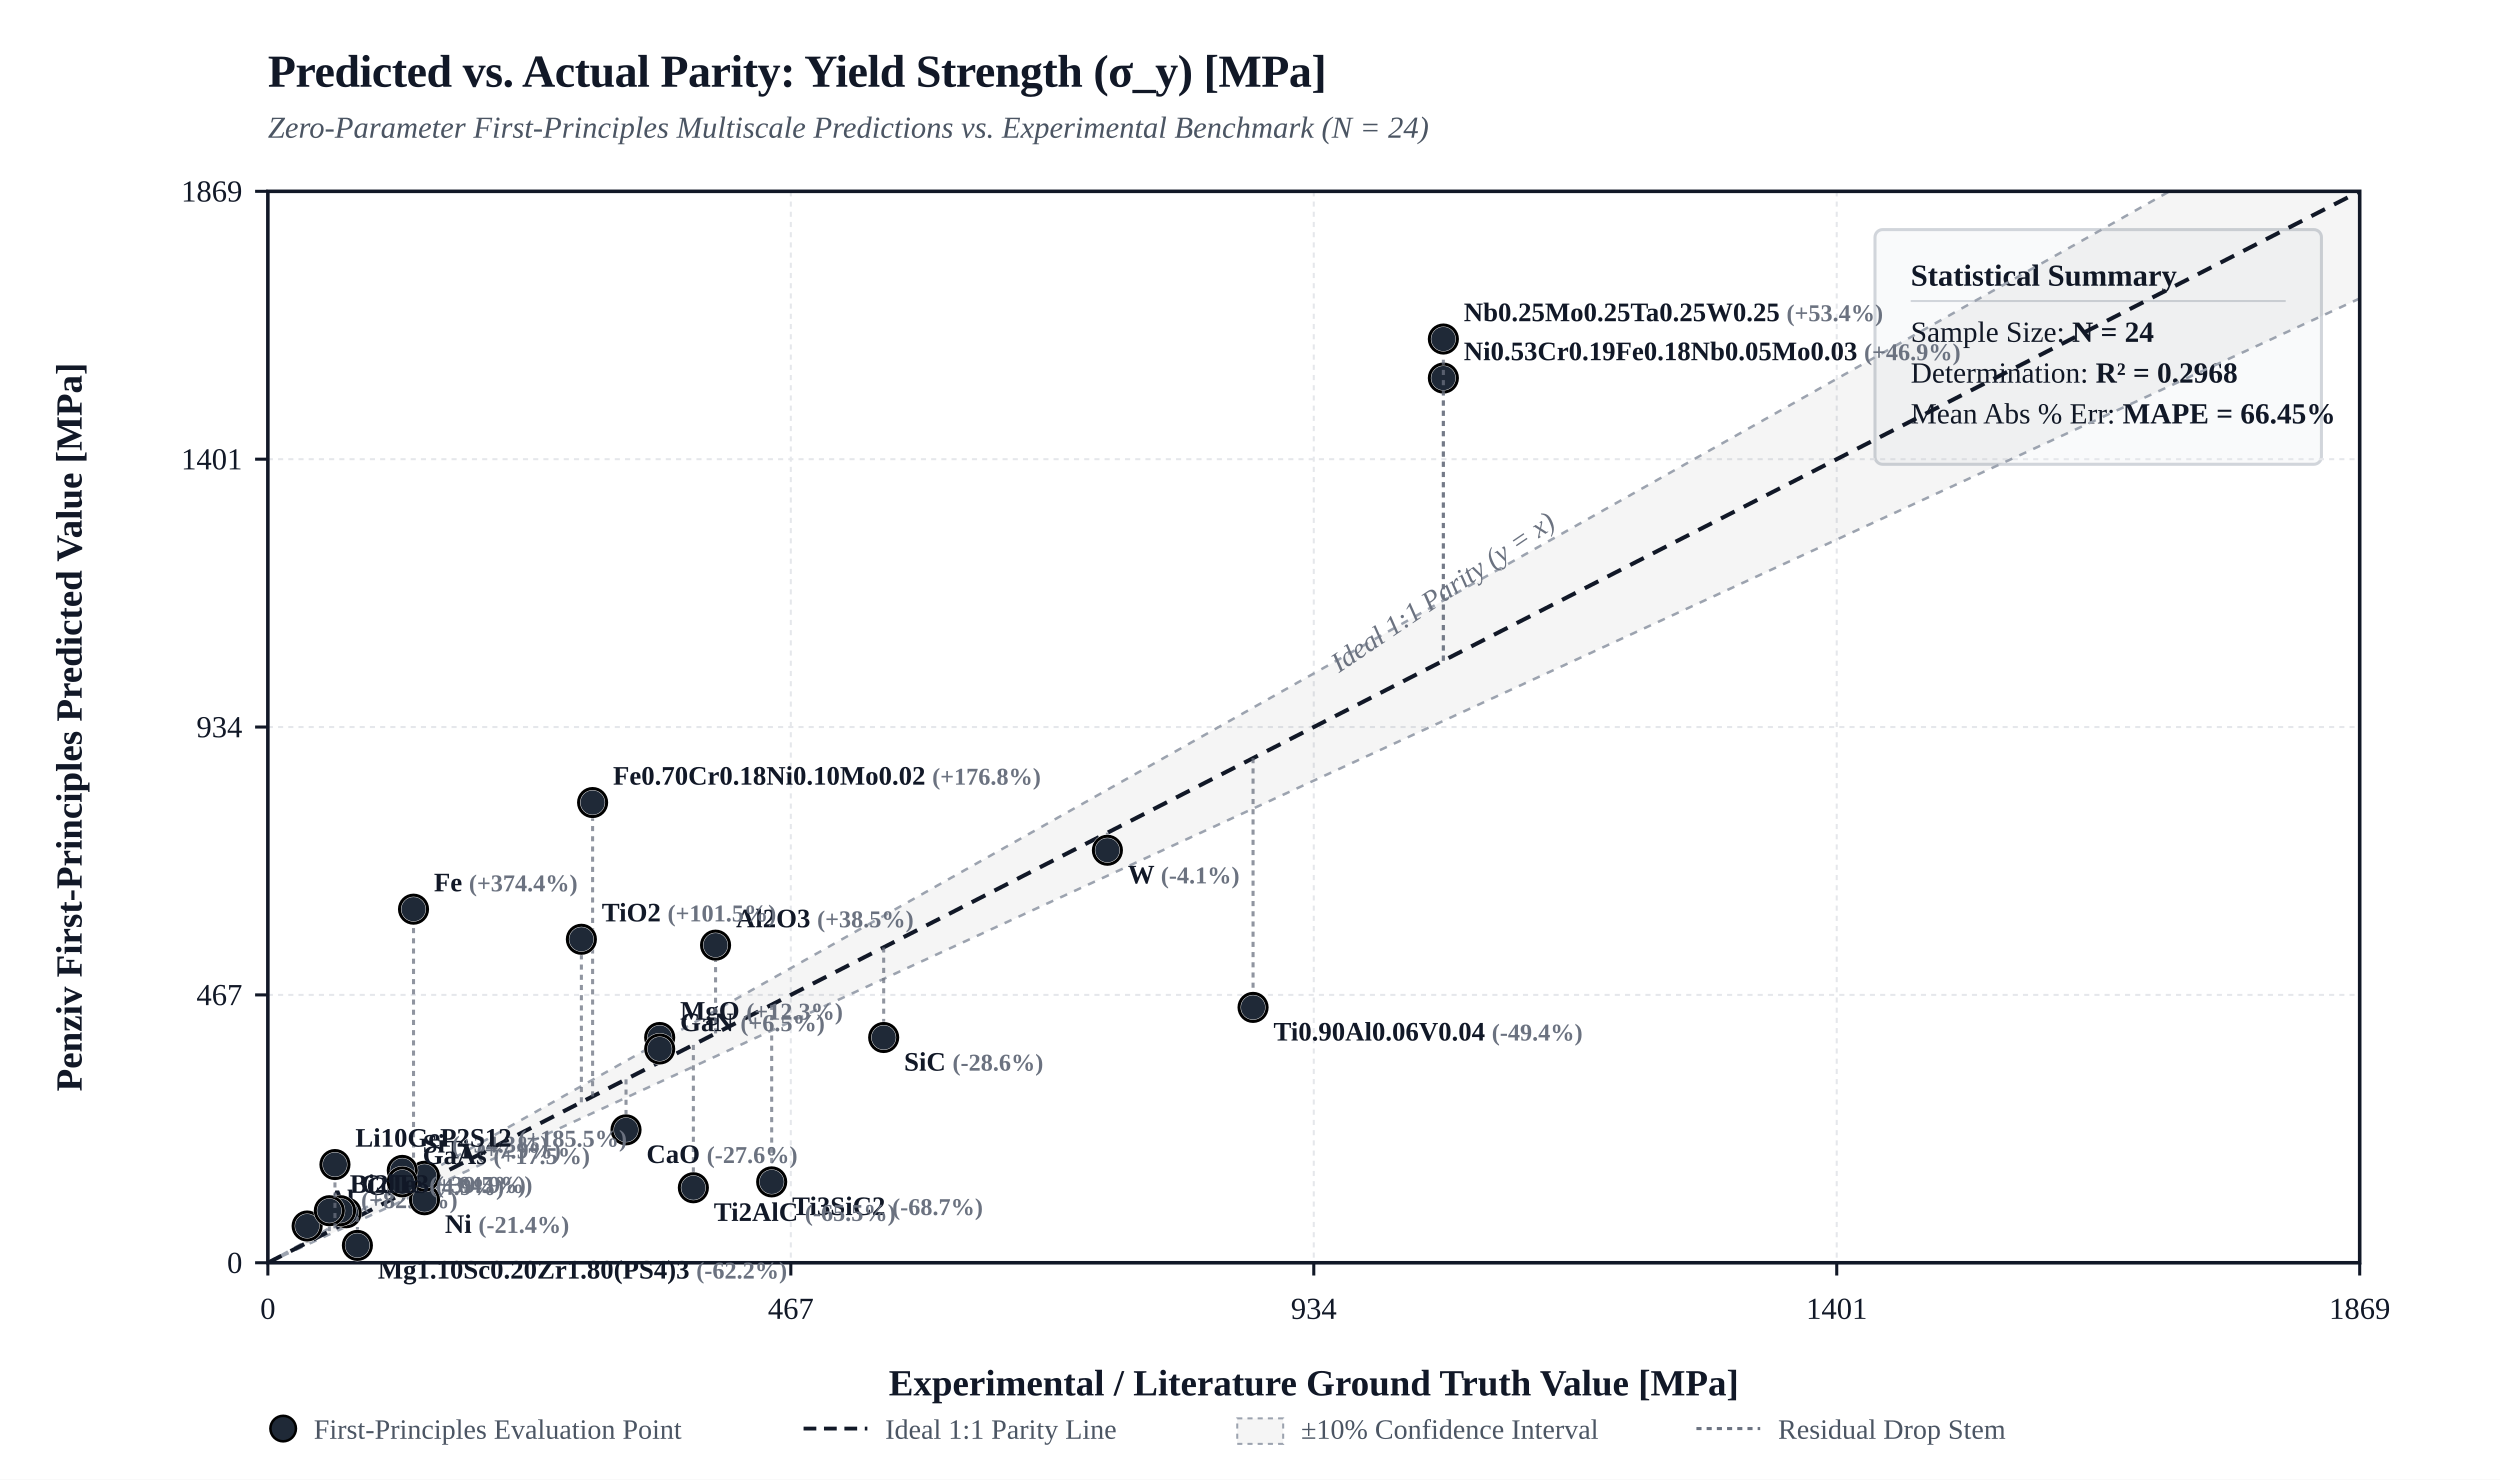
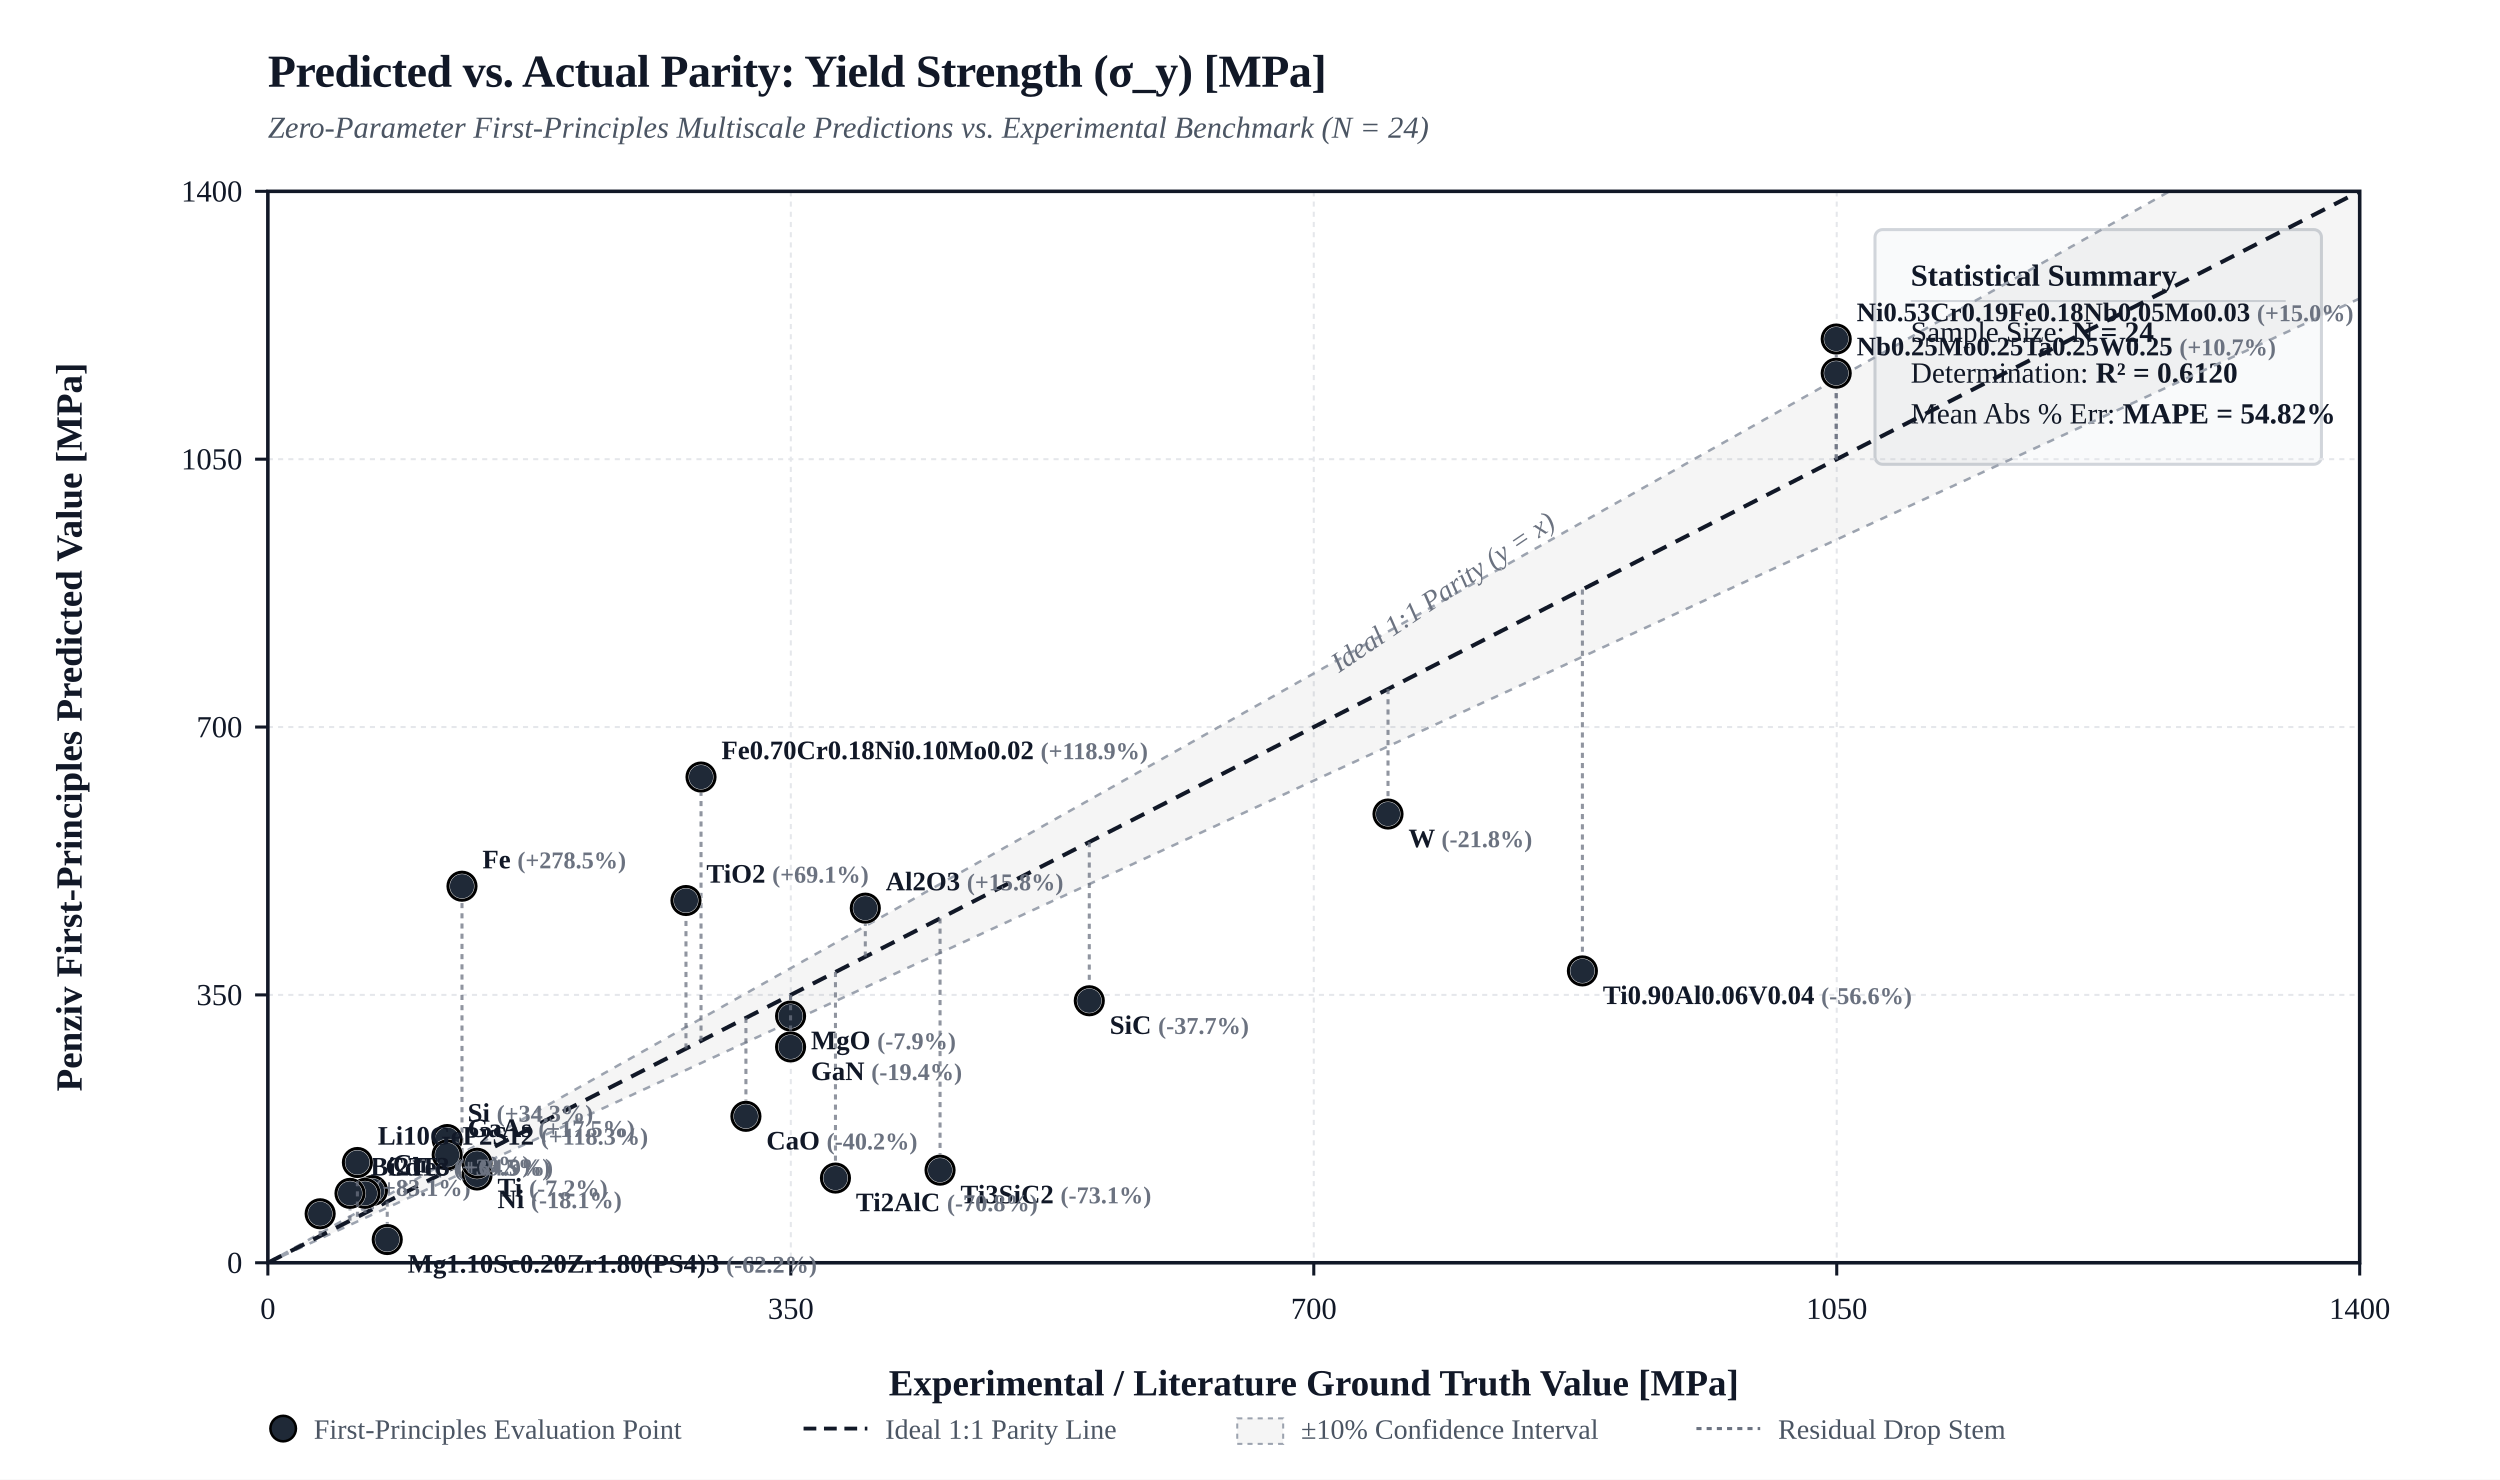
<svg xmlns="http://www.w3.org/2000/svg" viewBox="0 0 980 580" width="100%" height="auto" style="background-color: #FFFFFF; border: 1px solid #E5E7EB; border-radius: 4px; font-family: 'Times New Roman', Times, 'DejaVu Serif', 'TeX Gyre Termes', Georgia, serif;">
  <defs>
    <clipPath id="plotClip">
      <rect x="105" y="75" width="820" height="420" />
    </clipPath>
  </defs>
  <rect x="0" y="0" width="980" height="580" fill="#FFFFFF" />
  <text x="105" y="34" fill="#111827" font-size="18" font-weight="bold" letter-spacing="-0.01em">Predicted vs. Actual Parity: Yield Strength (σ_y) [MPa]</text>
  <text x="105" y="54" fill="#4B5563" font-size="12" font-style="italic">Zero-Parameter First-Principles Multiscale Predictions vs. Experimental Benchmark (N = 24)</text>
  <g transform="translate(735, 90)">
    <rect width="175" height="92" rx="3" fill="#F9FAFB" stroke="#D1D5DB" stroke-width="1.2" />
    <text x="14" y="22" fill="#111827" font-size="12" font-weight="bold">Statistical Summary</text>
    <line x1="14" y1="28" x2="161" y2="28" stroke="#D1D5DB" stroke-width="0.8" />
    <text x="14" y="44" fill="#111827" font-size="11.5">Sample Size: <tspan font-weight="bold">N = 24</tspan>
    </text>
-     <text x="14" y="60" fill="#111827" font-size="11.5">Determination: <tspan font-weight="bold">R² = 0.2968</tspan>
+     <text x="14" y="60" fill="#111827" font-size="11.5">Determination: <tspan font-weight="bold">R² = 0.6120</tspan>
    </text>
-     <text x="14" y="76" fill="#111827" font-size="11.5">Mean Abs % Err: <tspan font-weight="bold">MAPE = 66.45%</tspan>
+     <text x="14" y="76" fill="#111827" font-size="11.5">Mean Abs % Err: <tspan font-weight="bold">MAPE = 54.82%</tspan>
    </text>
  </g>
  <line x1="105.0" y1="75" x2="105.0" y2="495" stroke="#E5E7EB" stroke-width="0.8" stroke-dasharray="2,2" />
  <line x1="105" y1="495.0" x2="925" y2="495.0" stroke="#E5E7EB" stroke-width="0.8" stroke-dasharray="2,2" />
  <line x1="100" y1="495.0" x2="105" y2="495.0" stroke="#111827" stroke-width="1.2" />
  <text x="95" y="499.0" fill="#111827" font-size="12" font-weight="500" text-anchor="end">0</text>
  <line x1="105.0" y1="495" x2="105.0" y2="500" stroke="#111827" stroke-width="1.2" />
  <text x="105.0" y="517.0" fill="#111827" font-size="12" font-weight="500" text-anchor="middle">0</text>
  <line x1="310.0" y1="75" x2="310.0" y2="495" stroke="#E5E7EB" stroke-width="0.8" stroke-dasharray="2,2" />
  <line x1="105" y1="390.0" x2="925" y2="390.0" stroke="#E5E7EB" stroke-width="0.8" stroke-dasharray="2,2" />
  <line x1="100" y1="390.0" x2="105" y2="390.0" stroke="#111827" stroke-width="1.2" />
-   <text x="95" y="394.0" fill="#111827" font-size="12" font-weight="500" text-anchor="end">467</text>
+   <text x="95" y="394.0" fill="#111827" font-size="12" font-weight="500" text-anchor="end">350</text>
  <line x1="310.0" y1="495" x2="310.0" y2="500" stroke="#111827" stroke-width="1.2" />
-   <text x="310.0" y="517.0" fill="#111827" font-size="12" font-weight="500" text-anchor="middle">467</text>
+   <text x="310.0" y="517.0" fill="#111827" font-size="12" font-weight="500" text-anchor="middle">350</text>
  <line x1="515.0" y1="75" x2="515.0" y2="495" stroke="#E5E7EB" stroke-width="0.8" stroke-dasharray="2,2" />
  <line x1="105" y1="285.0" x2="925" y2="285.0" stroke="#E5E7EB" stroke-width="0.8" stroke-dasharray="2,2" />
  <line x1="100" y1="285.0" x2="105" y2="285.0" stroke="#111827" stroke-width="1.2" />
-   <text x="95" y="289.0" fill="#111827" font-size="12" font-weight="500" text-anchor="end">934</text>
+   <text x="95" y="289.0" fill="#111827" font-size="12" font-weight="500" text-anchor="end">700</text>
  <line x1="515.0" y1="495" x2="515.0" y2="500" stroke="#111827" stroke-width="1.2" />
-   <text x="515.0" y="517.0" fill="#111827" font-size="12" font-weight="500" text-anchor="middle">934</text>
+   <text x="515.0" y="517.0" fill="#111827" font-size="12" font-weight="500" text-anchor="middle">700</text>
  <line x1="720.0" y1="75" x2="720.0" y2="495" stroke="#E5E7EB" stroke-width="0.8" stroke-dasharray="2,2" />
  <line x1="105" y1="180.0" x2="925" y2="180.0" stroke="#E5E7EB" stroke-width="0.8" stroke-dasharray="2,2" />
  <line x1="100" y1="180.0" x2="105" y2="180.0" stroke="#111827" stroke-width="1.2" />
-   <text x="95" y="184.0" fill="#111827" font-size="12" font-weight="500" text-anchor="end">1401</text>
+   <text x="95" y="184.0" fill="#111827" font-size="12" font-weight="500" text-anchor="end">1050</text>
  <line x1="720.0" y1="495" x2="720.0" y2="500" stroke="#111827" stroke-width="1.2" />
-   <text x="720.0" y="517.0" fill="#111827" font-size="12" font-weight="500" text-anchor="middle">1401</text>
+   <text x="720.0" y="517.0" fill="#111827" font-size="12" font-weight="500" text-anchor="middle">1050</text>
  <line x1="925.0" y1="75" x2="925.0" y2="495" stroke="#E5E7EB" stroke-width="0.8" stroke-dasharray="2,2" />
  <line x1="105" y1="75.0" x2="925" y2="75.0" stroke="#E5E7EB" stroke-width="0.8" stroke-dasharray="2,2" />
  <line x1="100" y1="75.0" x2="105" y2="75.0" stroke="#111827" stroke-width="1.2" />
-   <text x="95" y="79.0" fill="#111827" font-size="12" font-weight="500" text-anchor="end">1869</text>
+   <text x="95" y="79.0" fill="#111827" font-size="12" font-weight="500" text-anchor="end">1400</text>
  <line x1="925.0" y1="495" x2="925.0" y2="500" stroke="#111827" stroke-width="1.2" />
-   <text x="925.0" y="517.0" fill="#111827" font-size="12" font-weight="500" text-anchor="middle">1869</text>
+   <text x="925.0" y="517.0" fill="#111827" font-size="12" font-weight="500" text-anchor="middle">1400</text>
  <polygon points="105.0,495.0 925.0,33.0 925.0,117.0 105.0,495.0" fill="rgba(0, 0, 0, 0.04)" clip-path="url(#plotClip)" />
  <line x1="105.0" y1="495.0" x2="925.0" y2="33.0" stroke="#9CA3AF" stroke-width="1.0" stroke-dasharray="3,3" clip-path="url(#plotClip)" />
  <line x1="105.0" y1="495.0" x2="925.0" y2="117.0" stroke="#9CA3AF" stroke-width="1.0" stroke-dasharray="3,3" clip-path="url(#plotClip)" />
  <line x1="105.0" y1="495.0" x2="925.0" y2="75.0" stroke="#111827" stroke-width="1.6" stroke-dasharray="6,4" clip-path="url(#plotClip)" />
  <text x="535.0" y="273.0" fill="#6B7280" font-size="11" font-style="italic" transform="rotate(-34 515.0 285.0)">Ideal 1:1 Parity (y = x)</text>
  <rect x="105" y="75" width="820" height="420" fill="none" stroke="#111827" stroke-width="1.4" />
  <text x="515.0" y="547.0" fill="#111827" font-size="14.5" font-weight="bold" text-anchor="middle">Experimental / Literature Ground Truth Value [MPa]</text>
  <text x="32" y="285.0" fill="#111827" font-size="14.5" font-weight="bold" text-anchor="middle" transform="rotate(-90 32 285.0)">Penziv First-Principles Predicted Value [MPa]</text>
-   <line x1="135.7" y1="479.3" x2="135.7" y2="475.4" stroke="#6B7280" stroke-width="1.2" stroke-dasharray="2,2" opacity="0.75" clip-path="url(#plotClip)" />
-   <circle cx="135.7" cy="475.4" r="5.5" fill="#1F2937" stroke="#FFFFFF" stroke-width="1.5" />
-   <circle cx="135.7" cy="475.4" r="5.5" fill="none" stroke="#000000" stroke-width="1.2" />
-   <text x="143.7" y="468.4" fill="#111827" font-size="10.5" font-weight="600" text-anchor="start">Cu <tspan fill="#6B7280" font-size="9.5">(+24.9%)</tspan>
+   <line x1="146.0" y1="474.0" x2="146.0" y2="466.7" stroke="#6B7280" stroke-width="1.2" stroke-dasharray="2,2" opacity="0.75" clip-path="url(#plotClip)" />
+   <circle cx="146.0" cy="466.7" r="5.5" fill="#1F2937" stroke="#FFFFFF" stroke-width="1.5" />
+   <circle cx="146.0" cy="466.7" r="5.5" fill="none" stroke="#000000" stroke-width="1.2" />
+   <text x="154.0" y="459.7" fill="#111827" font-size="10.5" font-weight="600" text-anchor="start">Cu <tspan fill="#6B7280" font-size="9.5">(+34.9%)</tspan>
  </text>
-   <line x1="120.4" y1="487.1" x2="120.4" y2="480.6" stroke="#6B7280" stroke-width="1.2" stroke-dasharray="2,2" opacity="0.75" clip-path="url(#plotClip)" />
-   <circle cx="120.4" cy="480.6" r="5.5" fill="#1F2937" stroke="#FFFFFF" stroke-width="1.5" />
-   <circle cx="120.4" cy="480.6" r="5.5" fill="none" stroke="#000000" stroke-width="1.2" />
-   <text x="128.4" y="473.6" fill="#111827" font-size="10.5" font-weight="600" text-anchor="start">Al <tspan fill="#6B7280" font-size="9.5">(+82.6%)</tspan>
+   <line x1="125.5" y1="484.5" x2="125.5" y2="475.8" stroke="#6B7280" stroke-width="1.2" stroke-dasharray="2,2" opacity="0.75" clip-path="url(#plotClip)" />
+   <circle cx="125.5" cy="475.8" r="5.5" fill="#1F2937" stroke="#FFFFFF" stroke-width="1.5" />
+   <circle cx="125.5" cy="475.8" r="5.5" fill="none" stroke="#000000" stroke-width="1.2" />
+   <text x="133.5" y="468.8" fill="#111827" font-size="10.5" font-weight="600" text-anchor="start">Al <tspan fill="#6B7280" font-size="9.5">(+83.1%)</tspan>
  </text>
-   <line x1="166.4" y1="463.5" x2="166.4" y2="470.3" stroke="#6B7280" stroke-width="1.2" stroke-dasharray="2,2" opacity="0.75" clip-path="url(#plotClip)" />
-   <circle cx="166.4" cy="470.3" r="5.5" fill="#1F2937" stroke="#FFFFFF" stroke-width="1.5" />
-   <circle cx="166.4" cy="470.3" r="5.5" fill="none" stroke="#000000" stroke-width="1.2" />
-   <text x="174.4" y="483.3" fill="#111827" font-size="10.5" font-weight="600" text-anchor="start">Ni <tspan fill="#6B7280" font-size="9.5">(-21.4%)</tspan>
+   <line x1="187.0" y1="453.0" x2="187.0" y2="460.6" stroke="#6B7280" stroke-width="1.2" stroke-dasharray="2,2" opacity="0.75" clip-path="url(#plotClip)" />
+   <circle cx="187.0" cy="460.6" r="5.5" fill="#1F2937" stroke="#FFFFFF" stroke-width="1.5" />
+   <circle cx="187.0" cy="460.6" r="5.5" fill="none" stroke="#000000" stroke-width="1.2" />
+   <text x="195.0" y="473.6" fill="#111827" font-size="10.5" font-weight="600" text-anchor="start">Ni <tspan fill="#6B7280" font-size="9.5">(-18.1%)</tspan>
  </text>
-   <line x1="166.4" y1="463.5" x2="166.4" y2="461.1" stroke="#6B7280" stroke-width="1.2" stroke-dasharray="2,2" opacity="0.75" clip-path="url(#plotClip)" />
-   <circle cx="166.4" cy="461.1" r="5.5" fill="#1F2937" stroke="#FFFFFF" stroke-width="1.5" />
-   <circle cx="166.4" cy="461.1" r="5.5" fill="none" stroke="#000000" stroke-width="1.2" />
-   <text x="174.4" y="454.1" fill="#111827" font-size="10.5" font-weight="600" text-anchor="start">Ti <tspan fill="#6B7280" font-size="9.5">(+7.9%)</tspan>
+   <line x1="187.0" y1="453.0" x2="187.0" y2="456.0" stroke="#6B7280" stroke-width="1.2" stroke-dasharray="2,2" opacity="0.75" clip-path="url(#plotClip)" />
+   <circle cx="187.0" cy="456.0" r="5.5" fill="#1F2937" stroke="#FFFFFF" stroke-width="1.5" />
+   <circle cx="187.0" cy="456.0" r="5.5" fill="none" stroke="#000000" stroke-width="1.2" />
+   <text x="195.0" y="469.0" fill="#111827" font-size="10.5" font-weight="600" text-anchor="start">Ti <tspan fill="#6B7280" font-size="9.5">(-7.2%)</tspan>
  </text>
-   <line x1="434.1" y1="326.4" x2="434.1" y2="333.3" stroke="#6B7280" stroke-width="1.2" stroke-dasharray="2,2" opacity="0.75" clip-path="url(#plotClip)" />
-   <circle cx="434.1" cy="333.3" r="5.5" fill="#1F2937" stroke="#FFFFFF" stroke-width="1.5" />
-   <circle cx="434.1" cy="333.3" r="5.5" fill="none" stroke="#000000" stroke-width="1.2" />
-   <text x="442.1" y="346.3" fill="#111827" font-size="10.5" font-weight="600" text-anchor="start">W <tspan fill="#6B7280" font-size="9.5">(-4.1%)</tspan>
+   <line x1="544.1" y1="270.1" x2="544.1" y2="319.1" stroke="#6B7280" stroke-width="1.2" stroke-dasharray="2,2" opacity="0.75" clip-path="url(#plotClip)" />
+   <circle cx="544.1" cy="319.1" r="5.5" fill="#1F2937" stroke="#FFFFFF" stroke-width="1.5" />
+   <circle cx="544.1" cy="319.1" r="5.5" fill="none" stroke="#000000" stroke-width="1.2" />
+   <text x="552.1" y="332.1" fill="#111827" font-size="10.5" font-weight="600" text-anchor="start">W <tspan fill="#6B7280" font-size="9.5">(-21.8%)</tspan>
  </text>
-   <line x1="162.1" y1="465.8" x2="162.1" y2="356.4" stroke="#6B7280" stroke-width="1.2" stroke-dasharray="2,2" opacity="0.75" clip-path="url(#plotClip)" />
-   <circle cx="162.1" cy="356.4" r="5.5" fill="#1F2937" stroke="#FFFFFF" stroke-width="1.5" />
-   <circle cx="162.1" cy="356.4" r="5.5" fill="none" stroke="#000000" stroke-width="1.2" />
-   <text x="170.1" y="349.4" fill="#111827" font-size="10.5" font-weight="600" text-anchor="start">Fe <tspan fill="#6B7280" font-size="9.5">(+374.4%)</tspan>
+   <line x1="181.1" y1="456.0" x2="181.1" y2="347.4" stroke="#6B7280" stroke-width="1.2" stroke-dasharray="2,2" opacity="0.75" clip-path="url(#plotClip)" />
+   <circle cx="181.1" cy="347.4" r="5.5" fill="#1F2937" stroke="#FFFFFF" stroke-width="1.5" />
+   <circle cx="181.1" cy="347.4" r="5.5" fill="none" stroke="#000000" stroke-width="1.2" />
+   <text x="189.1" y="340.4" fill="#111827" font-size="10.5" font-weight="600" text-anchor="start">Fe <tspan fill="#6B7280" font-size="9.5">(+278.5%)</tspan>
  </text>
-   <line x1="232.3" y1="429.8" x2="232.3" y2="314.6" stroke="#6B7280" stroke-width="1.2" stroke-dasharray="2,2" opacity="0.75" clip-path="url(#plotClip)" />
-   <circle cx="232.3" cy="314.6" r="5.5" fill="#1F2937" stroke="#FFFFFF" stroke-width="1.5" />
-   <circle cx="232.3" cy="314.6" r="5.5" fill="none" stroke="#000000" stroke-width="1.2" />
-   <text x="240.3" y="307.6" fill="#111827" font-size="10.5" font-weight="600" text-anchor="start">Fe0.70Cr0.18Ni0.10Mo0.02 <tspan fill="#6B7280" font-size="9.5">(+176.8%)</tspan>
+   <line x1="274.8" y1="408.0" x2="274.8" y2="304.6" stroke="#6B7280" stroke-width="1.2" stroke-dasharray="2,2" opacity="0.75" clip-path="url(#plotClip)" />
+   <circle cx="274.8" cy="304.6" r="5.5" fill="#1F2937" stroke="#FFFFFF" stroke-width="1.5" />
+   <circle cx="274.8" cy="304.6" r="5.5" fill="none" stroke="#000000" stroke-width="1.2" />
+   <text x="282.8" y="297.6" fill="#111827" font-size="10.5" font-weight="600" text-anchor="start">Fe0.70Cr0.18Ni0.10Mo0.02 <tspan fill="#6B7280" font-size="9.5">(+118.9%)</tspan>
  </text>
-   <line x1="565.8" y1="259.0" x2="565.8" y2="148.2" stroke="#6B7280" stroke-width="1.2" stroke-dasharray="2,2" opacity="0.75" clip-path="url(#plotClip)" />
-   <circle cx="565.8" cy="148.2" r="5.5" fill="#1F2937" stroke="#FFFFFF" stroke-width="1.5" />
-   <circle cx="565.8" cy="148.2" r="5.5" fill="none" stroke="#000000" stroke-width="1.2" />
-   <text x="573.8" y="141.2" fill="#111827" font-size="10.5" font-weight="600" text-anchor="start">Ni0.53Cr0.19Fe0.18Nb0.05Mo0.03 <tspan fill="#6B7280" font-size="9.5">(+46.9%)</tspan>
+   <line x1="719.8" y1="180.1" x2="719.8" y2="132.9" stroke="#6B7280" stroke-width="1.2" stroke-dasharray="2,2" opacity="0.75" clip-path="url(#plotClip)" />
+   <circle cx="719.8" cy="132.9" r="5.5" fill="#1F2937" stroke="#FFFFFF" stroke-width="1.5" />
+   <circle cx="719.8" cy="132.9" r="5.5" fill="none" stroke="#000000" stroke-width="1.2" />
+   <text x="727.8" y="125.9" fill="#111827" font-size="10.5" font-weight="600" text-anchor="start">Ni0.53Cr0.19Fe0.18Nb0.05Mo0.03 <tspan fill="#6B7280" font-size="9.5">(+15.0%)</tspan>
  </text>
-   <line x1="491.2" y1="297.2" x2="491.2" y2="394.9" stroke="#6B7280" stroke-width="1.2" stroke-dasharray="2,2" opacity="0.75" clip-path="url(#plotClip)" />
-   <circle cx="491.2" cy="394.9" r="5.5" fill="#1F2937" stroke="#FFFFFF" stroke-width="1.5" />
-   <circle cx="491.2" cy="394.9" r="5.5" fill="none" stroke="#000000" stroke-width="1.2" />
-   <text x="499.2" y="407.9" fill="#111827" font-size="10.5" font-weight="600" text-anchor="start">Ti0.90Al0.06V0.04 <tspan fill="#6B7280" font-size="9.5">(-49.4%)</tspan>
+   <line x1="620.3" y1="231.1" x2="620.3" y2="380.6" stroke="#6B7280" stroke-width="1.2" stroke-dasharray="2,2" opacity="0.75" clip-path="url(#plotClip)" />
+   <circle cx="620.3" cy="380.6" r="5.5" fill="#1F2937" stroke="#FFFFFF" stroke-width="1.5" />
+   <circle cx="620.3" cy="380.6" r="5.5" fill="none" stroke="#000000" stroke-width="1.2" />
+   <text x="628.3" y="393.6" fill="#111827" font-size="10.5" font-weight="600" text-anchor="start">Ti0.90Al0.06V0.04 <tspan fill="#6B7280" font-size="9.5">(-56.6%)</tspan>
  </text>
-   <line x1="565.8" y1="259.0" x2="565.8" y2="132.9" stroke="#6B7280" stroke-width="1.2" stroke-dasharray="2,2" opacity="0.75" clip-path="url(#plotClip)" />
-   <circle cx="565.8" cy="132.9" r="5.5" fill="#1F2937" stroke="#FFFFFF" stroke-width="1.5" />
-   <circle cx="565.8" cy="132.9" r="5.5" fill="none" stroke="#000000" stroke-width="1.2" />
-   <text x="573.8" y="125.9" fill="#111827" font-size="10.5" font-weight="600" text-anchor="start">Nb0.25Mo0.25Ta0.25W0.25 <tspan fill="#6B7280" font-size="9.5">(+53.4%)</tspan>
+   <line x1="719.8" y1="180.1" x2="719.8" y2="146.3" stroke="#6B7280" stroke-width="1.2" stroke-dasharray="2,2" opacity="0.75" clip-path="url(#plotClip)" />
+   <circle cx="719.8" cy="146.3" r="5.5" fill="#1F2937" stroke="#FFFFFF" stroke-width="1.5" />
+   <circle cx="719.8" cy="146.3" r="5.5" fill="none" stroke="#000000" stroke-width="1.2" />
+   <text x="727.8" y="139.3" fill="#111827" font-size="10.5" font-weight="600" text-anchor="start">Nb0.25Mo0.25Ta0.25W0.25 <tspan fill="#6B7280" font-size="9.5">(+10.7%)</tspan>
  </text>
-   <line x1="302.5" y1="393.9" x2="302.5" y2="463.3" stroke="#6B7280" stroke-width="1.2" stroke-dasharray="2,2" opacity="0.75" clip-path="url(#plotClip)" />
-   <circle cx="302.5" cy="463.3" r="5.5" fill="#1F2937" stroke="#FFFFFF" stroke-width="1.5" />
-   <circle cx="302.5" cy="463.3" r="5.5" fill="none" stroke="#000000" stroke-width="1.2" />
-   <text x="310.5" y="476.3" fill="#111827" font-size="10.5" font-weight="600" text-anchor="start">Ti3SiC2 <tspan fill="#6B7280" font-size="9.5">(-68.7%)</tspan>
+   <line x1="368.5" y1="360.0" x2="368.5" y2="458.7" stroke="#6B7280" stroke-width="1.2" stroke-dasharray="2,2" opacity="0.75" clip-path="url(#plotClip)" />
+   <circle cx="368.5" cy="458.7" r="5.5" fill="#1F2937" stroke="#FFFFFF" stroke-width="1.5" />
+   <circle cx="368.5" cy="458.7" r="5.5" fill="none" stroke="#000000" stroke-width="1.2" />
+   <text x="376.5" y="471.7" fill="#111827" font-size="10.5" font-weight="600" text-anchor="start">Ti3SiC2 <tspan fill="#6B7280" font-size="9.5">(-73.1%)</tspan>
  </text>
-   <line x1="271.8" y1="409.6" x2="271.8" y2="465.6" stroke="#6B7280" stroke-width="1.2" stroke-dasharray="2,2" opacity="0.75" clip-path="url(#plotClip)" />
-   <circle cx="271.8" cy="465.6" r="5.5" fill="#1F2937" stroke="#FFFFFF" stroke-width="1.5" />
-   <circle cx="271.8" cy="465.6" r="5.5" fill="none" stroke="#000000" stroke-width="1.2" />
-   <text x="279.8" y="478.6" fill="#111827" font-size="10.5" font-weight="600" text-anchor="start">Ti2AlC <tspan fill="#6B7280" font-size="9.5">(-65.5%)</tspan>
+   <line x1="327.5" y1="381.0" x2="327.5" y2="461.8" stroke="#6B7280" stroke-width="1.2" stroke-dasharray="2,2" opacity="0.75" clip-path="url(#plotClip)" />
+   <circle cx="327.5" cy="461.8" r="5.5" fill="#1F2937" stroke="#FFFFFF" stroke-width="1.5" />
+   <circle cx="327.5" cy="461.8" r="5.5" fill="none" stroke="#000000" stroke-width="1.2" />
+   <text x="335.5" y="474.8" fill="#111827" font-size="10.5" font-weight="600" text-anchor="start">Ti2AlC <tspan fill="#6B7280" font-size="9.5">(-70.8%)</tspan>
  </text>
-   <line x1="245.4" y1="423.1" x2="245.4" y2="442.9" stroke="#6B7280" stroke-width="1.2" stroke-dasharray="2,2" opacity="0.75" clip-path="url(#plotClip)" />
-   <circle cx="245.4" cy="442.9" r="5.5" fill="#1F2937" stroke="#FFFFFF" stroke-width="1.5" />
-   <circle cx="245.4" cy="442.9" r="5.5" fill="none" stroke="#000000" stroke-width="1.2" />
-   <text x="253.4" y="455.9" fill="#111827" font-size="10.5" font-weight="600" text-anchor="start">CaO <tspan fill="#6B7280" font-size="9.5">(-27.6%)</tspan>
+   <line x1="292.4" y1="399.0" x2="292.4" y2="437.6" stroke="#6B7280" stroke-width="1.2" stroke-dasharray="2,2" opacity="0.75" clip-path="url(#plotClip)" />
+   <circle cx="292.4" cy="437.6" r="5.5" fill="#1F2937" stroke="#FFFFFF" stroke-width="1.5" />
+   <circle cx="292.4" cy="437.6" r="5.5" fill="none" stroke="#000000" stroke-width="1.2" />
+   <text x="300.4" y="450.6" fill="#111827" font-size="10.5" font-weight="600" text-anchor="start">CaO <tspan fill="#6B7280" font-size="9.5">(-40.2%)</tspan>
  </text>
-   <line x1="258.6" y1="416.3" x2="258.6" y2="406.7" stroke="#6B7280" stroke-width="1.2" stroke-dasharray="2,2" opacity="0.75" clip-path="url(#plotClip)" />
-   <circle cx="258.6" cy="406.7" r="5.5" fill="#1F2937" stroke="#FFFFFF" stroke-width="1.5" />
-   <circle cx="258.6" cy="406.7" r="5.5" fill="none" stroke="#000000" stroke-width="1.2" />
-   <text x="266.6" y="399.7" fill="#111827" font-size="10.5" font-weight="600" text-anchor="start">MgO <tspan fill="#6B7280" font-size="9.5">(+12.3%)</tspan>
+   <line x1="309.9" y1="390.0" x2="309.9" y2="398.3" stroke="#6B7280" stroke-width="1.2" stroke-dasharray="2,2" opacity="0.75" clip-path="url(#plotClip)" />
+   <circle cx="309.9" cy="398.3" r="5.5" fill="#1F2937" stroke="#FFFFFF" stroke-width="1.5" />
+   <circle cx="309.9" cy="398.3" r="5.5" fill="none" stroke="#000000" stroke-width="1.2" />
+   <text x="317.9" y="411.3" fill="#111827" font-size="10.5" font-weight="600" text-anchor="start">MgO <tspan fill="#6B7280" font-size="9.5">(-7.9%)</tspan>
  </text>
-   <line x1="280.5" y1="405.1" x2="280.5" y2="370.5" stroke="#6B7280" stroke-width="1.2" stroke-dasharray="2,2" opacity="0.75" clip-path="url(#plotClip)" />
-   <circle cx="280.5" cy="370.5" r="5.5" fill="#1F2937" stroke="#FFFFFF" stroke-width="1.5" />
-   <circle cx="280.5" cy="370.5" r="5.5" fill="none" stroke="#000000" stroke-width="1.2" />
-   <text x="288.5" y="363.5" fill="#111827" font-size="10.5" font-weight="600" text-anchor="start">Al2O3 <tspan fill="#6B7280" font-size="9.5">(+38.5%)</tspan>
+   <line x1="339.2" y1="375.0" x2="339.2" y2="356.0" stroke="#6B7280" stroke-width="1.2" stroke-dasharray="2,2" opacity="0.75" clip-path="url(#plotClip)" />
+   <circle cx="339.2" cy="356.0" r="5.5" fill="#1F2937" stroke="#FFFFFF" stroke-width="1.5" />
+   <circle cx="339.2" cy="356.0" r="5.5" fill="none" stroke="#000000" stroke-width="1.2" />
+   <text x="347.2" y="349.0" fill="#111827" font-size="10.5" font-weight="600" text-anchor="start">Al2O3 <tspan fill="#6B7280" font-size="9.5">(+15.8%)</tspan>
  </text>
-   <line x1="227.9" y1="432.1" x2="227.9" y2="368.2" stroke="#6B7280" stroke-width="1.2" stroke-dasharray="2,2" opacity="0.75" clip-path="url(#plotClip)" />
-   <circle cx="227.9" cy="368.2" r="5.5" fill="#1F2937" stroke="#FFFFFF" stroke-width="1.5" />
-   <circle cx="227.9" cy="368.2" r="5.5" fill="none" stroke="#000000" stroke-width="1.2" />
-   <text x="235.9" y="361.2" fill="#111827" font-size="10.5" font-weight="600" text-anchor="start">TiO2 <tspan fill="#6B7280" font-size="9.5">(+101.5%)</tspan>
+   <line x1="268.9" y1="411.0" x2="268.9" y2="353.0" stroke="#6B7280" stroke-width="1.2" stroke-dasharray="2,2" opacity="0.75" clip-path="url(#plotClip)" />
+   <circle cx="268.9" cy="353.0" r="5.5" fill="#1F2937" stroke="#FFFFFF" stroke-width="1.5" />
+   <circle cx="268.9" cy="353.0" r="5.5" fill="none" stroke="#000000" stroke-width="1.2" />
+   <text x="276.9" y="346.0" fill="#111827" font-size="10.5" font-weight="600" text-anchor="start">TiO2 <tspan fill="#6B7280" font-size="9.5">(+69.1%)</tspan>
  </text>
-   <line x1="346.4" y1="371.4" x2="346.4" y2="406.7" stroke="#6B7280" stroke-width="1.2" stroke-dasharray="2,2" opacity="0.75" clip-path="url(#plotClip)" />
-   <circle cx="346.4" cy="406.7" r="5.5" fill="#1F2937" stroke="#FFFFFF" stroke-width="1.5" />
-   <circle cx="346.4" cy="406.7" r="5.5" fill="none" stroke="#000000" stroke-width="1.2" />
-   <text x="354.4" y="419.7" fill="#111827" font-size="10.5" font-weight="600" text-anchor="start">SiC <tspan fill="#6B7280" font-size="9.5">(-28.6%)</tspan>
+   <line x1="427.0" y1="330.1" x2="427.0" y2="392.3" stroke="#6B7280" stroke-width="1.2" stroke-dasharray="2,2" opacity="0.75" clip-path="url(#plotClip)" />
+   <circle cx="427.0" cy="392.3" r="5.5" fill="#1F2937" stroke="#FFFFFF" stroke-width="1.5" />
+   <circle cx="427.0" cy="392.3" r="5.5" fill="none" stroke="#000000" stroke-width="1.2" />
+   <text x="435.0" y="405.3" fill="#111827" font-size="10.5" font-weight="600" text-anchor="start">SiC <tspan fill="#6B7280" font-size="9.5">(-37.7%)</tspan>
  </text>
-   <line x1="258.6" y1="416.3" x2="258.6" y2="411.2" stroke="#6B7280" stroke-width="1.2" stroke-dasharray="2,2" opacity="0.75" clip-path="url(#plotClip)" />
-   <circle cx="258.6" cy="411.2" r="5.5" fill="#1F2937" stroke="#FFFFFF" stroke-width="1.5" />
-   <circle cx="258.6" cy="411.2" r="5.5" fill="none" stroke="#000000" stroke-width="1.2" />
-   <text x="266.6" y="404.2" fill="#111827" font-size="10.5" font-weight="600" text-anchor="start">GaN <tspan fill="#6B7280" font-size="9.5">(+6.5%)</tspan>
+   <line x1="309.9" y1="390.0" x2="309.9" y2="410.4" stroke="#6B7280" stroke-width="1.2" stroke-dasharray="2,2" opacity="0.75" clip-path="url(#plotClip)" />
+   <circle cx="309.9" cy="410.4" r="5.5" fill="#1F2937" stroke="#FFFFFF" stroke-width="1.5" />
+   <circle cx="309.9" cy="410.4" r="5.5" fill="none" stroke="#000000" stroke-width="1.2" />
+   <text x="317.9" y="423.4" fill="#111827" font-size="10.5" font-weight="600" text-anchor="start">GaN <tspan fill="#6B7280" font-size="9.5">(-19.4%)</tspan>
  </text>
-   <line x1="157.7" y1="468.0" x2="157.7" y2="458.8" stroke="#6B7280" stroke-width="1.2" stroke-dasharray="2,2" opacity="0.75" clip-path="url(#plotClip)" />
-   <circle cx="157.7" cy="458.8" r="5.5" fill="#1F2937" stroke="#FFFFFF" stroke-width="1.5" />
-   <circle cx="157.7" cy="458.8" r="5.5" fill="none" stroke="#000000" stroke-width="1.2" />
-   <text x="165.7" y="451.8" fill="#111827" font-size="10.5" font-weight="600" text-anchor="start">Si <tspan fill="#6B7280" font-size="9.5">(+34.3%)</tspan>
+   <line x1="175.3" y1="459.0" x2="175.3" y2="446.7" stroke="#6B7280" stroke-width="1.2" stroke-dasharray="2,2" opacity="0.75" clip-path="url(#plotClip)" />
+   <circle cx="175.3" cy="446.7" r="5.5" fill="#1F2937" stroke="#FFFFFF" stroke-width="1.5" />
+   <circle cx="175.3" cy="446.7" r="5.5" fill="none" stroke="#000000" stroke-width="1.2" />
+   <text x="183.3" y="439.7" fill="#111827" font-size="10.5" font-weight="600" text-anchor="start">Si <tspan fill="#6B7280" font-size="9.5">(+34.3%)</tspan>
  </text>
-   <line x1="157.7" y1="468.0" x2="157.7" y2="463.3" stroke="#6B7280" stroke-width="1.2" stroke-dasharray="2,2" opacity="0.75" clip-path="url(#plotClip)" />
-   <circle cx="157.7" cy="463.3" r="5.5" fill="#1F2937" stroke="#FFFFFF" stroke-width="1.5" />
-   <circle cx="157.7" cy="463.3" r="5.5" fill="none" stroke="#000000" stroke-width="1.2" />
-   <text x="165.7" y="456.3" fill="#111827" font-size="10.5" font-weight="600" text-anchor="start">GaAs <tspan fill="#6B7280" font-size="9.5">(+17.5%)</tspan>
+   <line x1="175.3" y1="459.0" x2="175.3" y2="452.7" stroke="#6B7280" stroke-width="1.2" stroke-dasharray="2,2" opacity="0.75" clip-path="url(#plotClip)" />
+   <circle cx="175.3" cy="452.7" r="5.5" fill="#1F2937" stroke="#FFFFFF" stroke-width="1.5" />
+   <circle cx="175.3" cy="452.7" r="5.5" fill="none" stroke="#000000" stroke-width="1.2" />
+   <text x="183.3" y="445.7" fill="#111827" font-size="10.5" font-weight="600" text-anchor="start">GaAs <tspan fill="#6B7280" font-size="9.5">(+17.5%)</tspan>
  </text>
-   <line x1="133.5" y1="480.4" x2="133.5" y2="474.6" stroke="#6B7280" stroke-width="1.2" stroke-dasharray="2,2" opacity="0.75" clip-path="url(#plotClip)" />
-   <circle cx="133.5" cy="474.6" r="5.5" fill="#1F2937" stroke="#FFFFFF" stroke-width="1.5" />
-   <circle cx="133.5" cy="474.6" r="5.5" fill="none" stroke="#000000" stroke-width="1.2" />
-   <text x="141.5" y="467.6" fill="#111827" font-size="10.5" font-weight="600" text-anchor="start">CdTe <tspan fill="#6B7280" font-size="9.5">(+39.5%)</tspan>
+   <line x1="143.1" y1="475.5" x2="143.1" y2="467.8" stroke="#6B7280" stroke-width="1.2" stroke-dasharray="2,2" opacity="0.75" clip-path="url(#plotClip)" />
+   <circle cx="143.1" cy="467.8" r="5.5" fill="#1F2937" stroke="#FFFFFF" stroke-width="1.5" />
+   <circle cx="143.1" cy="467.8" r="5.5" fill="none" stroke="#000000" stroke-width="1.2" />
+   <text x="151.1" y="460.8" fill="#111827" font-size="10.5" font-weight="600" text-anchor="start">CdTe <tspan fill="#6B7280" font-size="9.5">(+39.5%)</tspan>
  </text>
-   <line x1="129.1" y1="482.6" x2="129.1" y2="474.6" stroke="#6B7280" stroke-width="1.2" stroke-dasharray="2,2" opacity="0.75" clip-path="url(#plotClip)" />
-   <circle cx="129.1" cy="474.6" r="5.5" fill="#1F2937" stroke="#FFFFFF" stroke-width="1.5" />
-   <circle cx="129.1" cy="474.6" r="5.5" fill="none" stroke="#000000" stroke-width="1.2" />
-   <text x="137.1" y="467.6" fill="#111827" font-size="10.5" font-weight="600" text-anchor="start">Bi2Te3 <tspan fill="#6B7280" font-size="9.5">(+64.9%)</tspan>
+   <line x1="137.2" y1="478.5" x2="137.2" y2="467.8" stroke="#6B7280" stroke-width="1.2" stroke-dasharray="2,2" opacity="0.75" clip-path="url(#plotClip)" />
+   <circle cx="137.2" cy="467.8" r="5.5" fill="#1F2937" stroke="#FFFFFF" stroke-width="1.5" />
+   <circle cx="137.2" cy="467.8" r="5.5" fill="none" stroke="#000000" stroke-width="1.2" />
+   <text x="145.2" y="460.8" fill="#111827" font-size="10.5" font-weight="600" text-anchor="start">Bi2Te3 <tspan fill="#6B7280" font-size="9.5">(+64.9%)</tspan>
  </text>
-   <line x1="140.1" y1="477.0" x2="140.1" y2="488.2" stroke="#6B7280" stroke-width="1.2" stroke-dasharray="2,2" opacity="0.75" clip-path="url(#plotClip)" />
-   <circle cx="140.1" cy="488.2" r="5.5" fill="#1F2937" stroke="#FFFFFF" stroke-width="1.5" />
-   <circle cx="140.1" cy="488.2" r="5.5" fill="none" stroke="#000000" stroke-width="1.2" />
-   <text x="148.1" y="501.2" fill="#111827" font-size="10.5" font-weight="600" text-anchor="start">Mg1.10Sc0.20Zr1.80(PS4)3 <tspan fill="#6B7280" font-size="9.5">(-62.2%)</tspan>
+   <line x1="151.8" y1="471.0" x2="151.8" y2="485.9" stroke="#6B7280" stroke-width="1.2" stroke-dasharray="2,2" opacity="0.75" clip-path="url(#plotClip)" />
+   <circle cx="151.8" cy="485.9" r="5.5" fill="#1F2937" stroke="#FFFFFF" stroke-width="1.5" />
+   <circle cx="151.8" cy="485.9" r="5.5" fill="none" stroke="#000000" stroke-width="1.2" />
+   <text x="159.8" y="498.9" fill="#111827" font-size="10.5" font-weight="600" text-anchor="start">Mg1.10Sc0.20Zr1.80(PS4)3 <tspan fill="#6B7280" font-size="9.5">(-62.2%)</tspan>
  </text>
-   <line x1="131.3" y1="481.5" x2="131.3" y2="456.5" stroke="#6B7280" stroke-width="1.2" stroke-dasharray="2,2" opacity="0.75" clip-path="url(#plotClip)" />
-   <circle cx="131.3" cy="456.5" r="5.5" fill="#1F2937" stroke="#FFFFFF" stroke-width="1.5" />
-   <circle cx="131.3" cy="456.5" r="5.5" fill="none" stroke="#000000" stroke-width="1.2" />
-   <text x="139.3" y="449.5" fill="#111827" font-size="10.5" font-weight="600" text-anchor="start">Li10GeP2S12 <tspan fill="#6B7280" font-size="9.5">(+185.5%)</tspan>
+   <line x1="140.1" y1="477.0" x2="140.1" y2="455.7" stroke="#6B7280" stroke-width="1.2" stroke-dasharray="2,2" opacity="0.75" clip-path="url(#plotClip)" />
+   <circle cx="140.1" cy="455.7" r="5.5" fill="#1F2937" stroke="#FFFFFF" stroke-width="1.5" />
+   <circle cx="140.1" cy="455.7" r="5.5" fill="none" stroke="#000000" stroke-width="1.2" />
+   <text x="148.1" y="448.7" fill="#111827" font-size="10.5" font-weight="600" text-anchor="start">Li10GeP2S12 <tspan fill="#6B7280" font-size="9.5">(+118.3%)</tspan>
  </text>
  <g transform="translate(105, 564)" font-size="11" fill="#4B5563">
    <circle cx="6" cy="-4" r="5" fill="#1F2937" stroke="#000000" stroke-width="1.0" />
    <text x="18" y="0">First-Principles Evaluation Point</text>
    <line x1="210" y1="-4" x2="235" y2="-4" stroke="#111827" stroke-dasharray="5,3" stroke-width="1.5" />
    <text x="242" y="0">Ideal 1:1 Parity Line</text>
    <rect x="380" y="-8" width="18" height="10" fill="rgba(0, 0, 0, 0.04)" stroke="#9CA3AF" stroke-dasharray="2,2" stroke-width="0.8" />
    <text x="405" y="0">±10% Confidence Interval</text>
    <line x1="560" y1="-4" x2="585" y2="-4" stroke="#6B7280" stroke-dasharray="2,2" stroke-width="1.2" />
    <text x="592" y="0">Residual Drop Stem</text>
  </g>
</svg>
